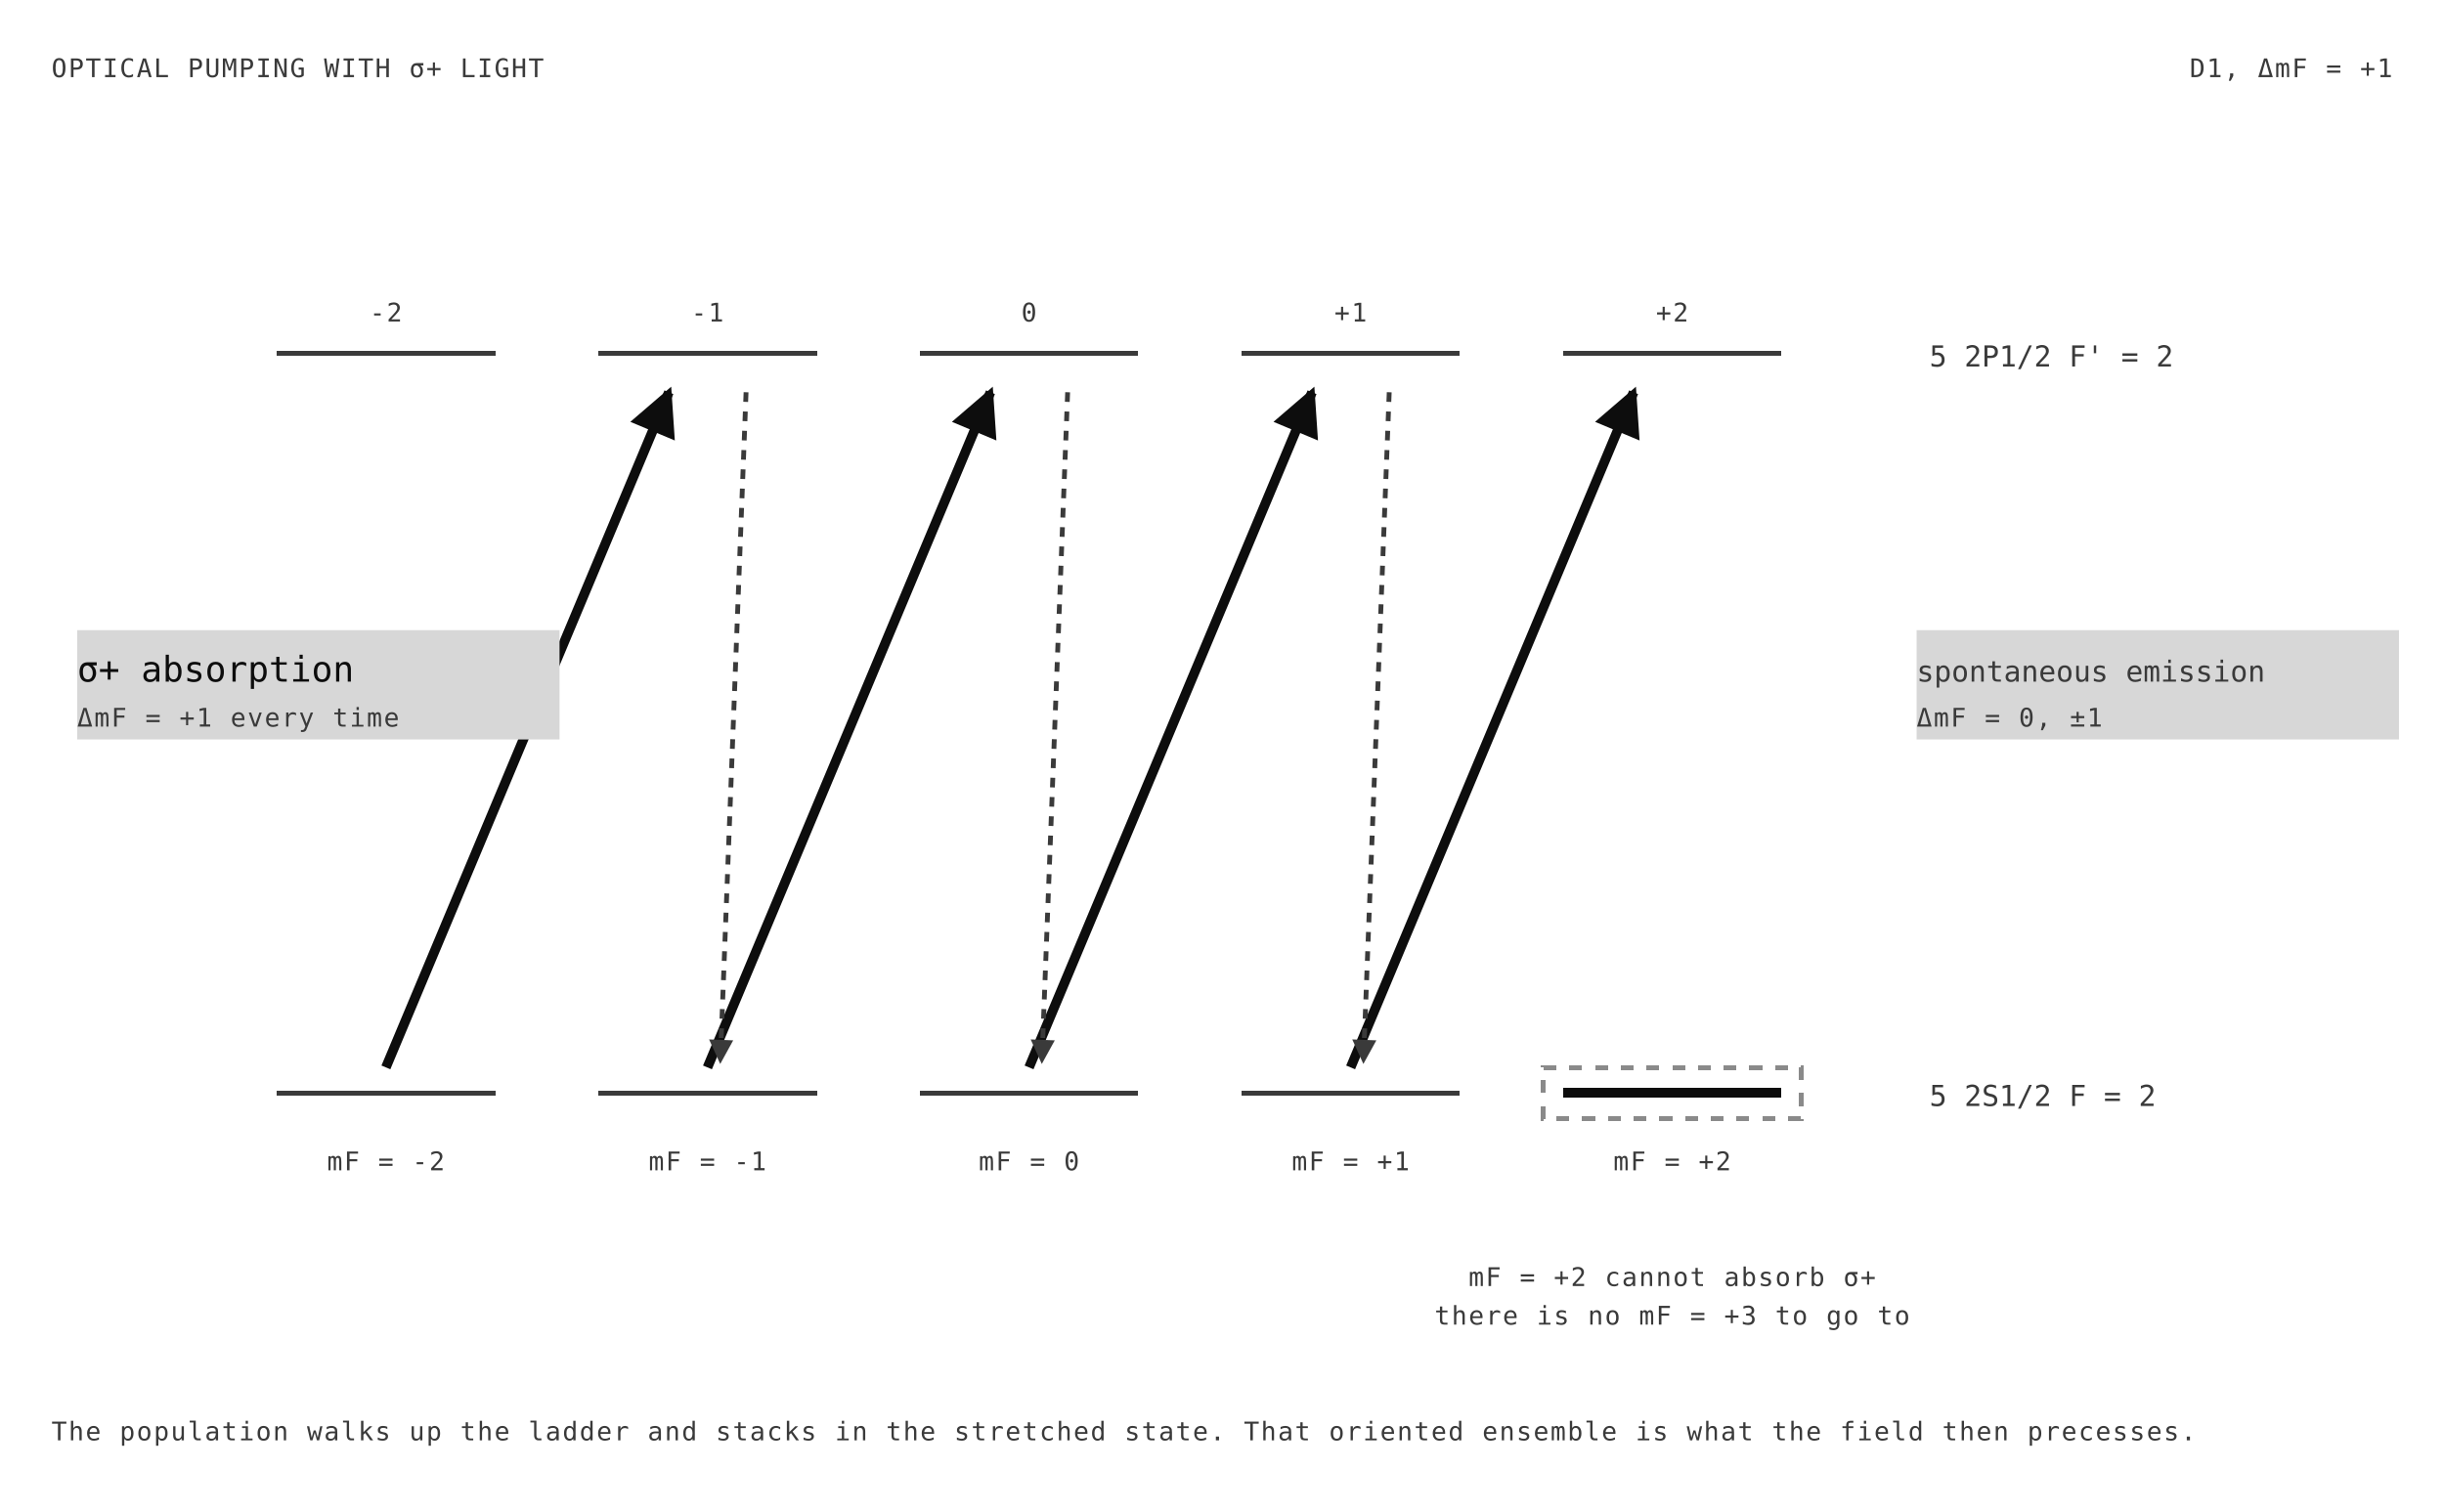
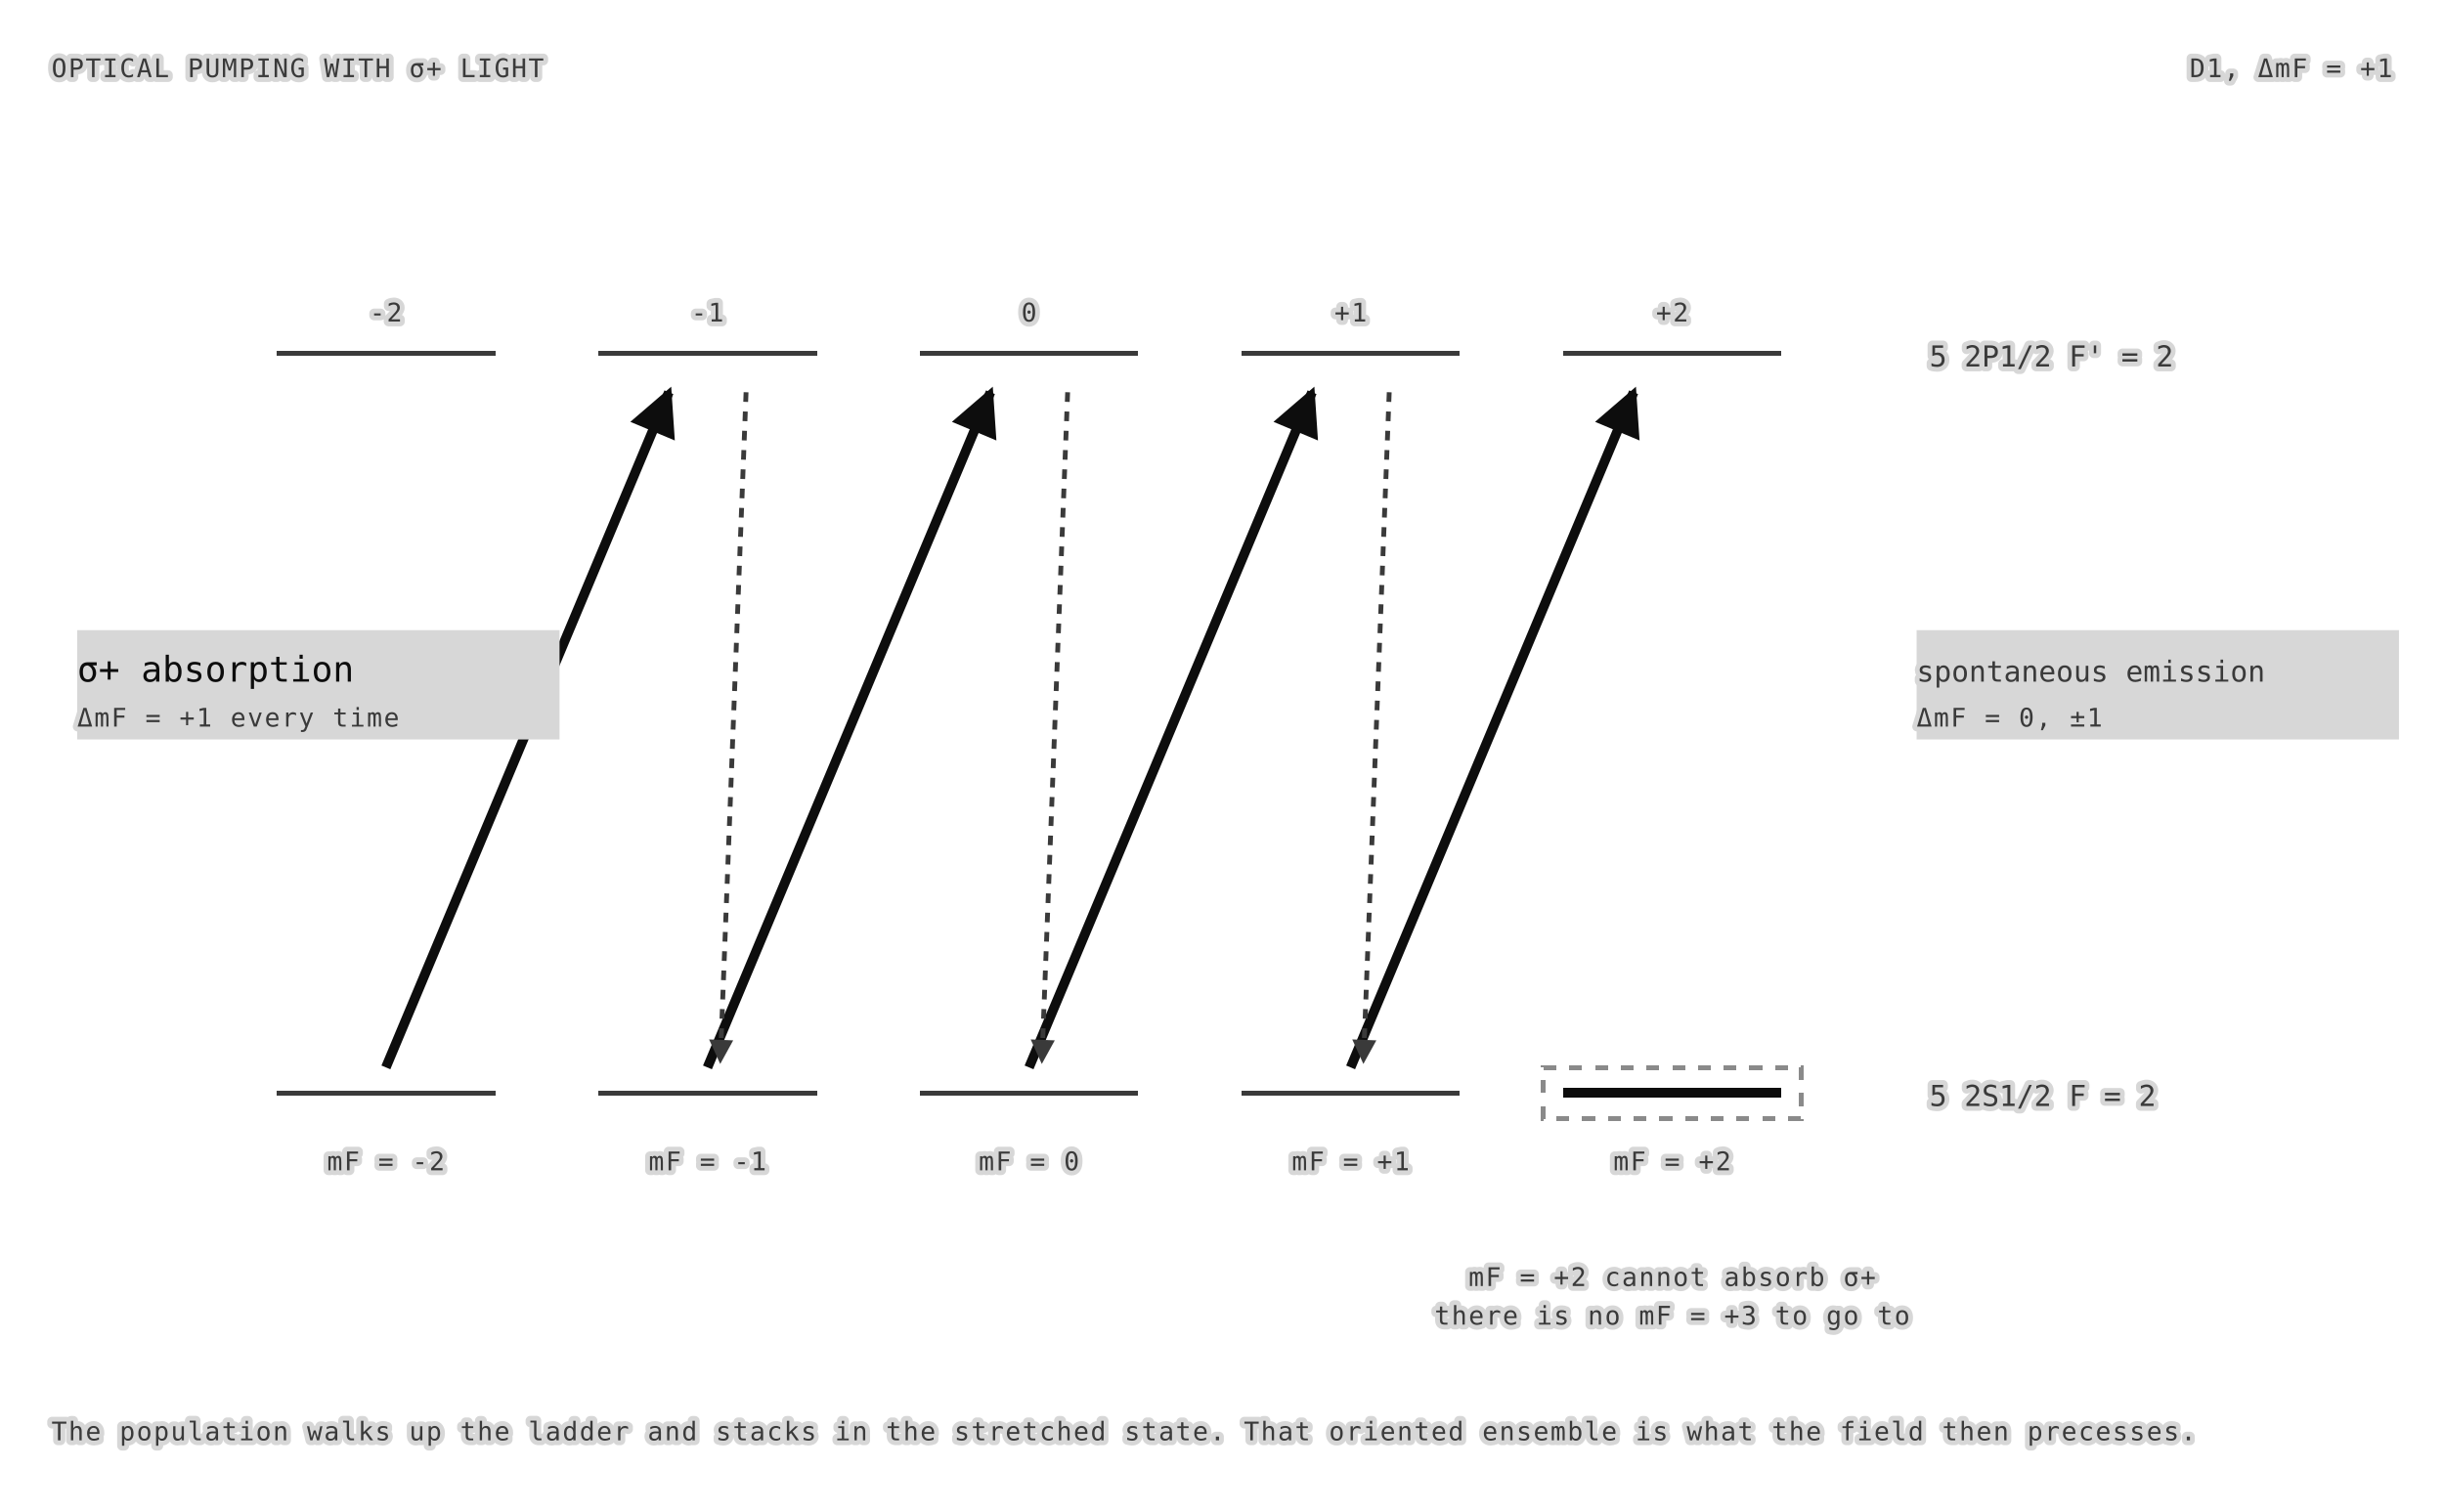
<svg xmlns="http://www.w3.org/2000/svg" viewBox="0 0 760 470" role="img" aria-labelledby="t d" class="lvl">
  <style>
  .lvl{font-family:"IBM Plex Mono","SF Mono",monospace}
  .l{stroke:var(--t0,#0d0d0d);stroke-width:3;shape-rendering:crispEdges}
  .thin{stroke:var(--t1,#3a3a3a);stroke-width:1.5;shape-rendering:crispEdges}
  .dash{stroke:var(--t2,#8a8a8a);stroke-width:1.5;stroke-dasharray:4 4;
        shape-rendering:crispEdges}
  .arr{stroke:var(--t0,#0d0d0d);stroke-width:3;marker-end:url(#a)}
  .arr2{stroke:var(--t1,#3a3a3a);stroke-width:1.5;stroke-dasharray:3 3;
        marker-end:url(#b)}
  text{fill:var(--t0,#0d0d0d);font-size:11px}
  .sm{font-size:9px;fill:var(--t1,#3a3a3a)}
  .xs{font-size:8px;fill:var(--t1,#3a3a3a);letter-spacing:.06em}
+   /* A label that lands on a gridline or a curve is unreadable. Paint the
+      ground colour behind the glyphs first, then the glyphs. */
+   .xs,.sm{paint-order:stroke fill;stroke:var(--t3,#d7d7d7);stroke-width:3px;
+     stroke-linejoin:round}
  .fill{fill:var(--t0,#0d0d0d)}
</style>
  <defs>
    <marker id="a" viewBox="0 0 8 8" refX="7" refY="4" markerWidth="5" markerHeight="5" orient="auto">
      <path d="M0 0 L8 4 L0 8 z" fill="var(--t0,#0d0d0d)" />
    </marker>
    <marker id="b" viewBox="0 0 8 8" refX="7" refY="4" markerWidth="5" markerHeight="5" orient="auto">
      <path d="M0 0 L8 4 L0 8 z" fill="var(--t1,#3a3a3a)" />
    </marker>
  </defs>
  <text x="16" y="24" text-anchor="start" class="xs">OPTICAL PUMPING WITH σ+ LIGHT</text>
  <text x="744" y="24" text-anchor="end" class="xs">D1, ΔmF = +1</text>
  <line x1="86" y1="110" x2="154" y2="110" class="thin" />
  <text x="120" y="100" text-anchor="middle" class="xs">-2</text>
  <line x1="186" y1="110" x2="254" y2="110" class="thin" />
  <text x="220" y="100" text-anchor="middle" class="xs">-1</text>
  <line x1="286" y1="110" x2="354" y2="110" class="thin" />
  <text x="320" y="100" text-anchor="middle" class="xs">0</text>
  <line x1="386" y1="110" x2="454" y2="110" class="thin" />
  <text x="420" y="100" text-anchor="middle" class="xs">+1</text>
  <line x1="486" y1="110" x2="554" y2="110" class="thin" />
  <text x="520" y="100" text-anchor="middle" class="xs">+2</text>
  <text x="600" y="114" text-anchor="start" class="sm">5 2P1/2  F' = 2</text>
  <line x1="86" y1="340" x2="154" y2="340" class="thin" />
  <text x="120" y="364" text-anchor="middle" class="xs">mF = -2</text>
  <line x1="186" y1="340" x2="254" y2="340" class="thin" />
  <text x="220" y="364" text-anchor="middle" class="xs">mF = -1</text>
  <line x1="286" y1="340" x2="354" y2="340" class="thin" />
  <text x="320" y="364" text-anchor="middle" class="xs">mF =  0</text>
  <line x1="386" y1="340" x2="454" y2="340" class="thin" />
  <text x="420" y="364" text-anchor="middle" class="xs">mF = +1</text>
  <line x1="486" y1="340" x2="554" y2="340" class="l" />
  <text x="520" y="364" text-anchor="middle" class="xs">mF = +2</text>
  <text x="600" y="344" text-anchor="start" class="sm">5 2S1/2  F = 2</text>
  <line x1="120" y1="332" x2="208" y2="122" class="arr" />
  <line x1="220" y1="332" x2="308" y2="122" class="arr" />
  <line x1="320" y1="332" x2="408" y2="122" class="arr" />
  <line x1="420" y1="332" x2="508" y2="122" class="arr" />
  <rect x="24" y="196" width="150" height="34" fill="var(--t3,#d7d7d7)" />
  <text x="24" y="212" text-anchor="start">σ+ absorption</text>
  <text x="24" y="226" text-anchor="start" class="xs">ΔmF = +1 every time</text>
  <line x1="232" y1="122" x2="224" y2="330" class="arr2" />
  <line x1="332" y1="122" x2="324" y2="330" class="arr2" />
  <line x1="432" y1="122" x2="424" y2="330" class="arr2" />
  <rect x="596" y="196" width="150" height="34" fill="var(--t3,#d7d7d7)" />
  <text x="596" y="212" text-anchor="start" class="sm">spontaneous emission</text>
  <text x="596" y="226" text-anchor="start" class="xs">ΔmF = 0, ±1</text>
  <rect x="480" y="332" width="80" height="16" fill="none" class="dash" />
  <text x="520" y="400" text-anchor="middle" class="xs">mF = +2 cannot absorb σ+</text>
  <text x="520" y="412" text-anchor="middle" class="xs">there is no mF = +3 to go to</text>
  <text x="16" y="448" text-anchor="start" class="xs">The population walks up the ladder and stacks in the stretched state. That oriented ensemble is what the field then precesses.</text>
</svg>
